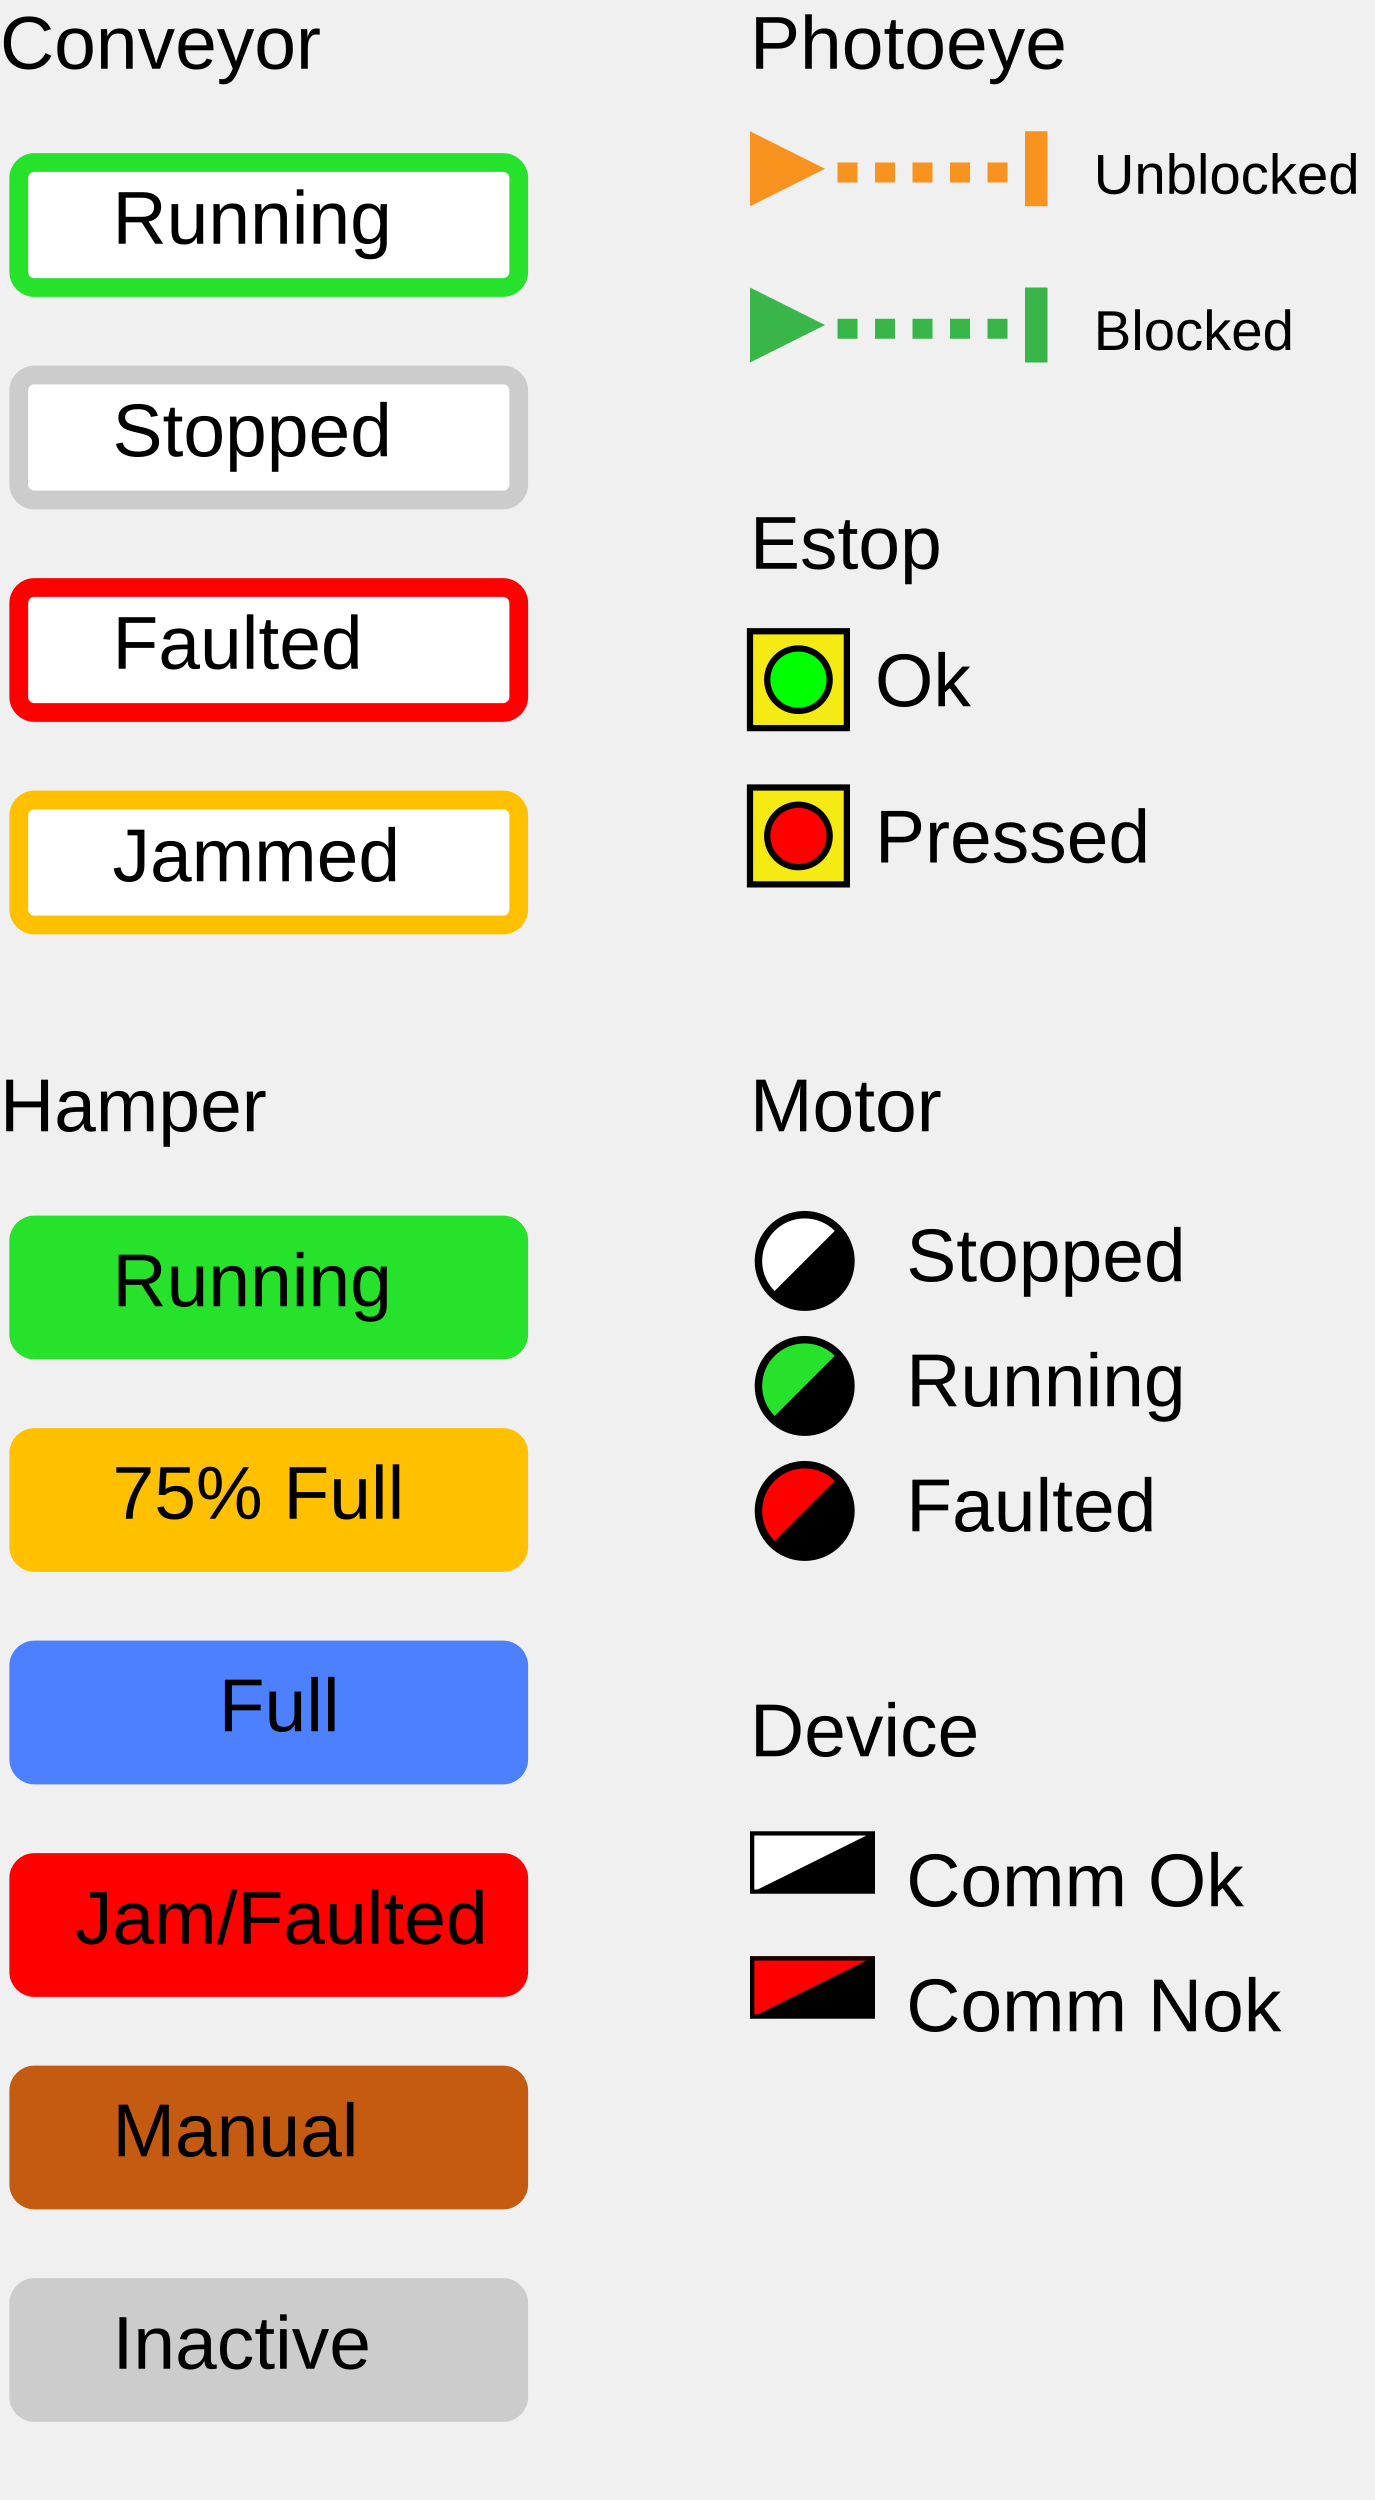
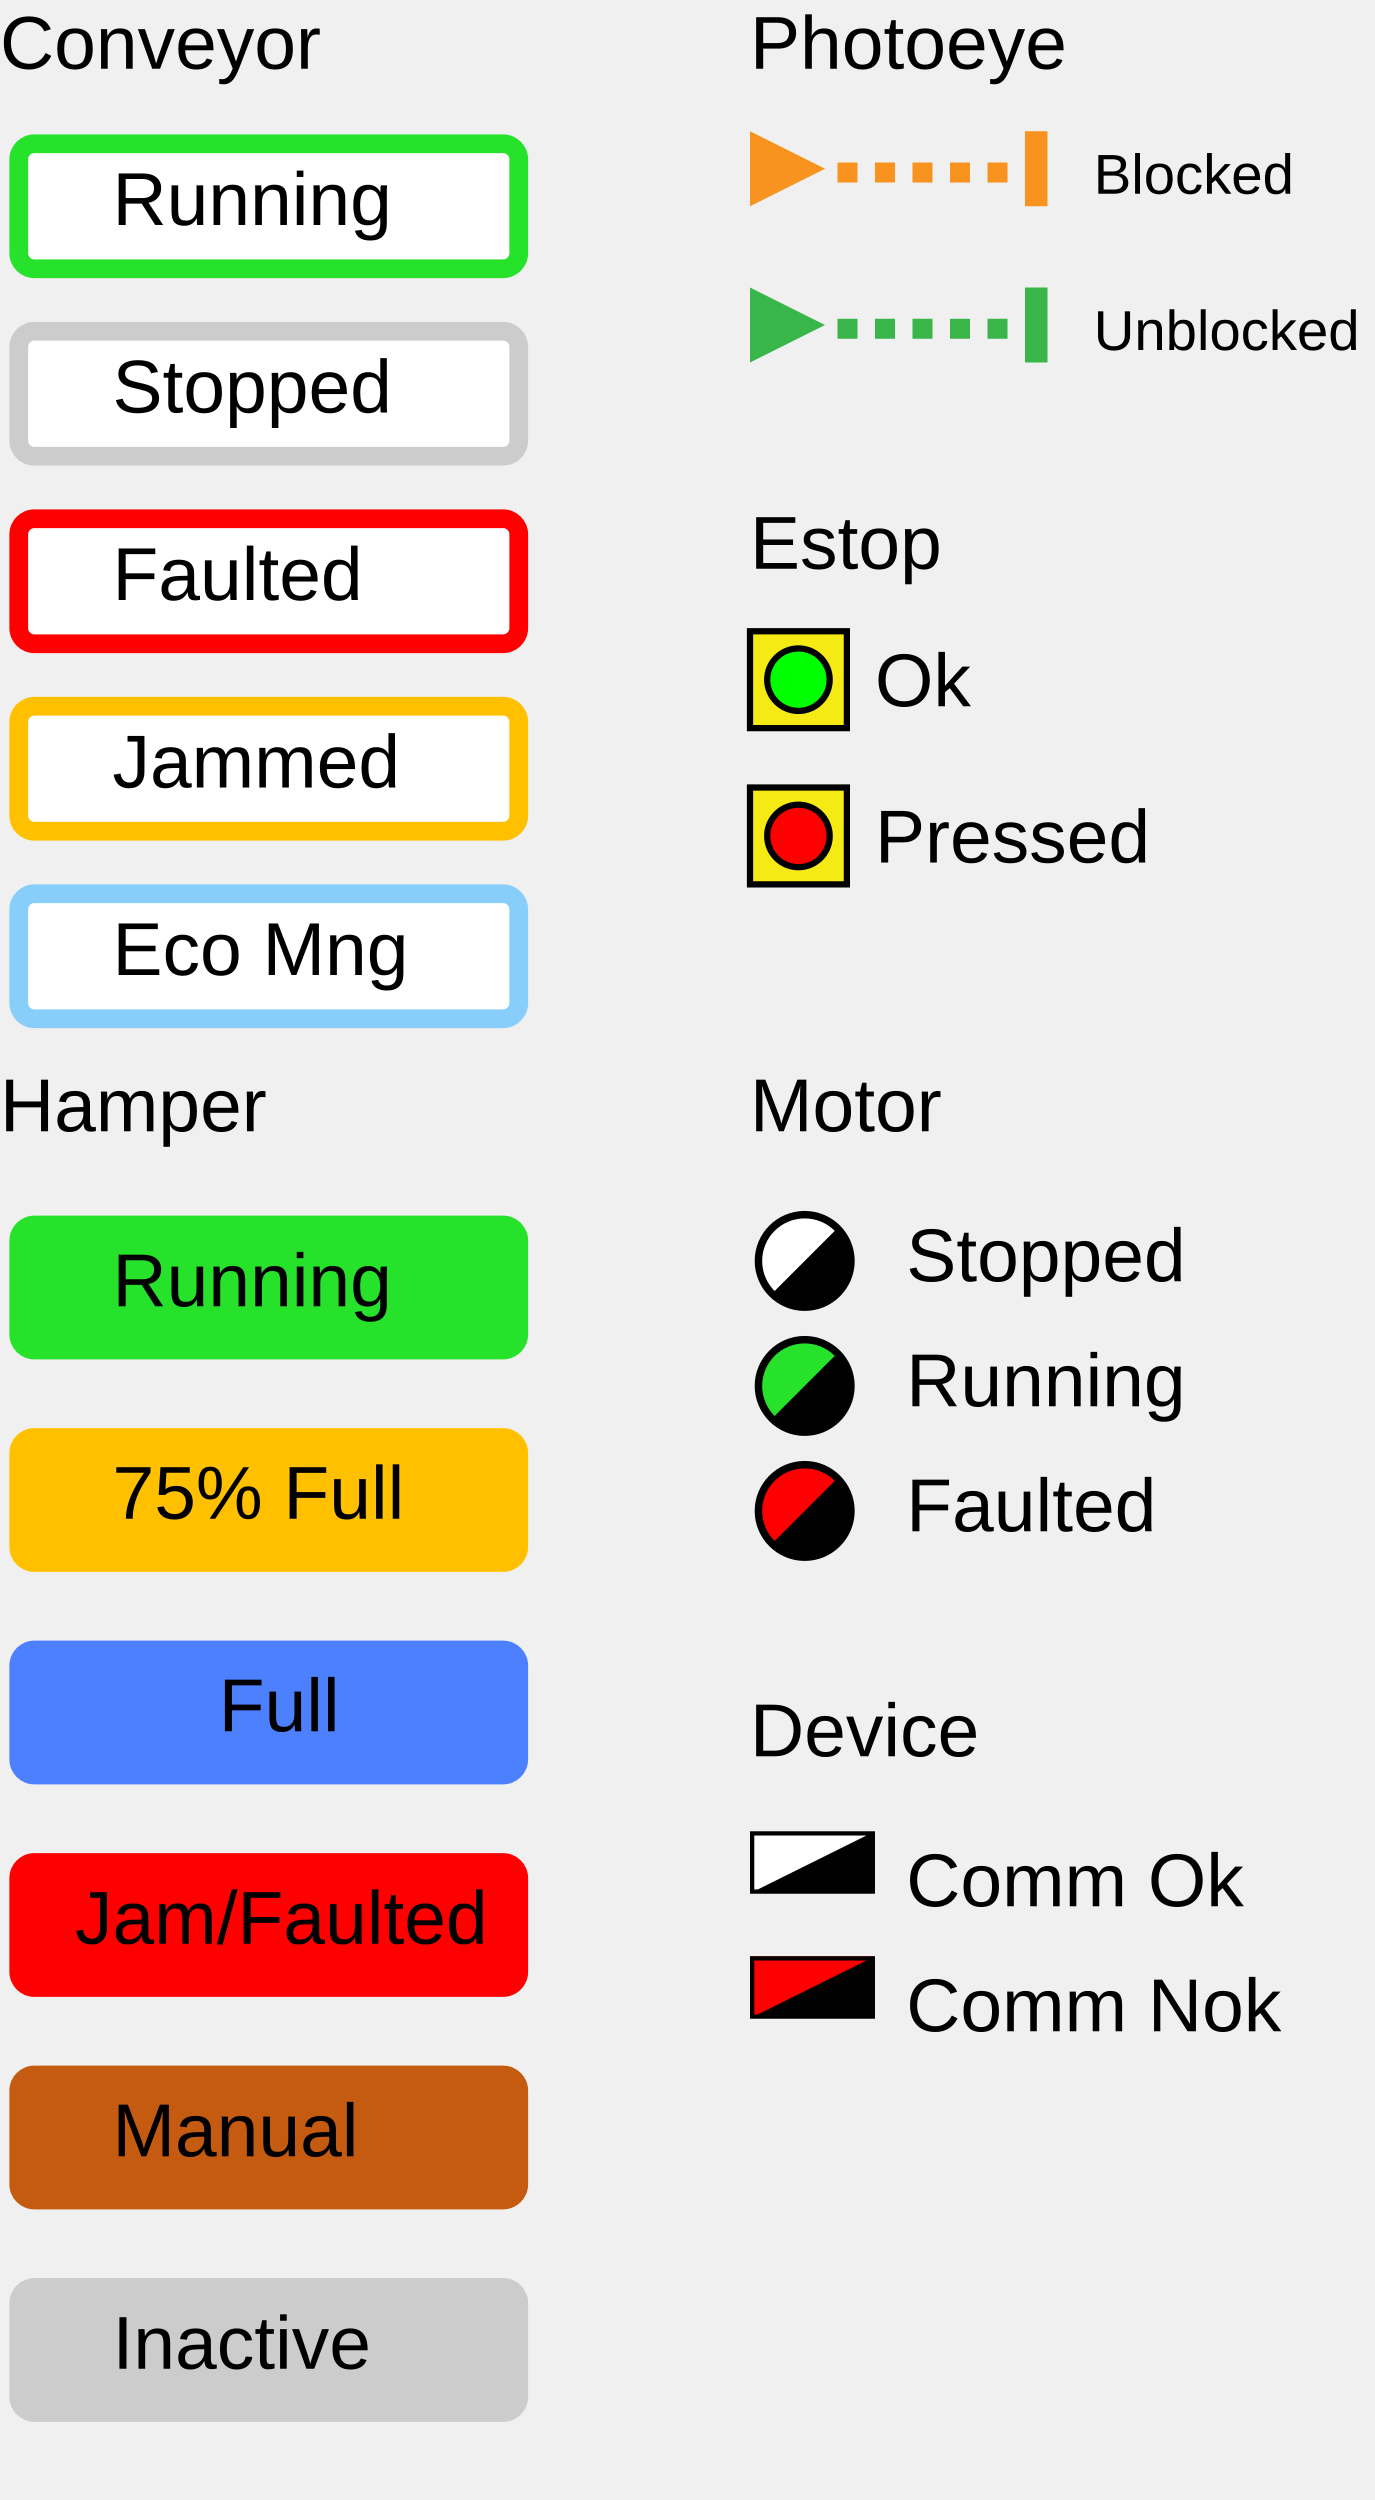
<svg xmlns="http://www.w3.org/2000/svg" id="Layer_1" data-name="Layer 1" viewBox="0 0 220 400">
  <defs>
    <style>
      .photoeye-off {
        fill: #f7931e;
      }
      .photoeye-on {
      fill: #39b54a;
      }
      .gv-text {
        font-family: ArialMT, Arial;
        font-size: 12px;
      }
    </style>
  </defs>
  <g transform="translate(0 0)">
    <text class="gv-text" transform="translate(0 11)">
      <tspan x="0" y="0">Conveyor</tspan>
    </text>
-     <g transform="translate(0 23)">
+     <g transform="translate(0 20)">
      <rect x="3" y="3" width="80" height="20" rx="2.5" ry="2.5" style="fill:#fff;stroke:#27e22b;stroke-width:3px;" />
      <text class="gv-text" transform="translate(18 16)">
        <tspan x="0" y="0">Running</tspan>
      </text>
    </g>
-     <g transform="translate(0 57)">
+     <g transform="translate(0 50)">
      <rect x="3" y="3" width="80" height="20" rx="2.5" ry="2.5" style="fill:#fff;stroke:#ccc;stroke-width:3px;" />
      <text class="gv-text" transform="translate(18 16)">
        <tspan x="0" y="0">Stopped</tspan>
      </text>
    </g>
-     <g transform="translate(0 91)">
+     <g transform="translate(0 80)">
      <rect x="3" y="3" width="80" height="20" rx="2.5" ry="2.5" style="fill:#fff;stroke:#ff0000;stroke-width:3px;" />
      <text class="gv-text" transform="translate(18 16)">
        <tspan x="0" y="0">Faulted</tspan>
      </text>
    </g>
-     <g transform="translate(0 125)">
+     <g transform="translate(0 110)">
      <rect x="3" y="3" width="80" height="20" rx="2.5" ry="2.5" style="fill:#fff;stroke:#ffc000;stroke-width:3px;" />
      <text class="gv-text" transform="translate(18 16)">
        <tspan x="0" y="0">Jammed</tspan>
+       </text>
+     </g>
+     <g transform="translate(0 140)">
+       <rect x="3" y="3" width="80" height="20" rx="2.5" ry="2.5" style="fill:#fff;stroke:#87cefa;stroke-width:3px;" />
+       <text class="gv-text" transform="translate(18 16)">
+         <tspan x="0" y="0">Eco Mng</tspan>
      </text>
    </g>
  </g>
  <g transform="translate(0 170)">
    <text class="gv-text" transform="translate(0 11)">
      <tspan x="0" y="0">Hamper</tspan>
    </text>
    <g transform="translate(0 23)">
      <rect x="3" y="3" width="80" height="20" rx="2.5" ry="2.5" style="fill:#27e22b;stroke:#27e22b;stroke-width:3px;" />
      <text class="gv-text" transform="translate(18 16)">
        <tspan x="0" y="0">Running</tspan>
      </text>
    </g>
    <g transform="translate(0 57)">
      <rect x="3" y="3" width="80" height="20" rx="2.5" ry="2.5" style="fill:#ffc000;stroke:#ffc000;stroke-width:3px;" />
      <text class="gv-text" transform="translate(18 16)">
        <tspan x="0" y="0">75% Full</tspan>
      </text>
    </g>
    <g transform="translate(0 91)">
      <rect x="3" y="3" width="80" height="20" rx="2.5" ry="2.5" style="fill:#4d80ff;stroke:#4d80ff;stroke-width:3px;" />
      <text class="gv-text" transform="translate(35 16)">
        <tspan x="0" y="0">Full</tspan>
      </text>
    </g>
    <g transform="translate(0 125)">
      <rect x="3" y="3" width="80" height="20" rx="2.5" ry="2.5" style="fill:#f00;stroke:#f00;stroke-width:3px;" />
      <text class="gv-text" transform="translate(12 16)">
        <tspan x="0" y="0">Jam/Faulted</tspan>
      </text>
    </g>
    <g transform="translate(0 159)">
      <rect x="3" y="3" width="80" height="20" rx="2.5" ry="2.5" style="fill:#c55a11;stroke:#c55a11;stroke-width:3px;" />
      <text class="gv-text" transform="translate(18 16)">
        <tspan x="0" y="0">Manual</tspan>
      </text>
    </g>
    <g transform="translate(0 193)">
      <rect x="3" y="3" width="80" height="20" rx="2.5" ry="2.5" style="fill:#ccc;stroke:#ccc;stroke-width:3px;" />
      <text class="gv-text" transform="translate(18 16)">
        <tspan x="0" y="0">Inactive</tspan>
      </text>
    </g>
  </g>
  <g transform="translate(120 0)">
    <text class="gv-text" transform="translate(0 11)">
      <tspan x="0" y="0">Photoeye</tspan>
    </text>
    <g transform="translate(0 21)">
      <polygon class="photoeye-off" points="12 6 0 0 0 12 12 6" />
      <rect class="photoeye-off" x="14" y="5" width="3.2" height="3.2" />
      <rect class="photoeye-off" x="20" y="5" width="3.2" height="3.2" />
      <rect class="photoeye-off" x="26" y="5" width="3.2" height="3.2" />
      <rect class="photoeye-off" x="32" y="5" width="3.2" height="3.2" />
      <rect class="photoeye-off" x="38" y="5" width="3.2" height="3.2" />
      <rect class="photoeye-off" x="44" y="0" width="3.6" height="12" />
-       <text class="gv-text" style="font-size:9px" x="55" y="10">Unblocked</text>
+       <text class="gv-text" style="font-size:9px" x="55" y="10">Blocked</text>
    </g>
    <g transform="translate(0 46)">
      <polygon class="photoeye-on" points="12 6 0 0 0 12 12 6" />
      <rect class="photoeye-on" x="14" y="5" width="3.2" height="3.2" />
      <rect class="photoeye-on" x="20" y="5" width="3.2" height="3.2" />
      <rect class="photoeye-on" x="26" y="5" width="3.2" height="3.2" />
      <rect class="photoeye-on" x="32" y="5" width="3.2" height="3.2" />
      <rect class="photoeye-on" x="38" y="5" width="3.2" height="3.2" />
      <rect class="photoeye-on" x="44" y="0" width="3.6" height="12" />
-       <text class="gv-text" style="font-size:9px" x="55" y="10">Blocked</text>
+       <text class="gv-text" style="font-size:9px" x="55" y="10">Unblocked</text>
    </g>
  </g>
  <g transform="translate(120 80)">
    <text class="gv-text" transform="translate(0 11)">
      <tspan x="0" y="0">Estop</tspan>
    </text>
    <g transform="translate(0 21)">
      <rect x="0" y="0" width="15.5" height="15.5" style="fill:#f5ea14;stroke:#000000;stroke-width:1px;" />
      <circle cx="7.75" cy="7.75" r="5" stroke="black" stroke-width="1" fill="#00ff00" />
      <text class="gv-text" transform="translate(20 12)">
        <tspan x="0" y="0">Ok</tspan>
      </text>
    </g>
    <g transform="translate(0 46)">
      <rect x="0" y="0" width="15.5" height="15.5" style="fill:#f5ea14;stroke:#000000;stroke-width:1px;" />
      <circle cx="7.75" cy="7.75" r="5" stroke="black" stroke-width="1" fill="#ff0000" />
      <text class="gv-text" transform="translate(20 12)">
        <tspan x="0" y="0">Pressed</tspan>
      </text>
    </g>
  </g>
  <g transform="translate(120 170)">
    <text class="gv-text" transform="translate(0 11)">
      <tspan x="0" y="0">Motor</tspan>
    </text>
    <g transform="translate(0 23)">
      <circle cx="8.75" cy="8.75" r="7.304" stroke="black" stroke-width="1" fill="#fff" />
      <path d="M8.75,.75c-4.411,0-8,3.589-8,8s3.589,8,8,8,8-3.589,8-8-3.589-8-8-8Zm-7.304,8c0-4.028,3.277-7.305,7.304-7.305,2.014,0,3.84,.82,5.162,2.142l-10.325,10.325c-1.323-1.322-2.142-3.148-2.142-5.162Z" />
      <text class="gv-text" transform="translate(25 12)">
        <tspan x="0" y="0">Stopped</tspan>
      </text>
    </g>
    <g transform="translate(0 43)">
      <circle cx="8.75" cy="8.75" r="7.304" stroke="black" stroke-width="1" fill="#27e22b" />
      <path d="M8.75,.75c-4.411,0-8,3.589-8,8s3.589,8,8,8,8-3.589,8-8-3.589-8-8-8Zm-7.304,8c0-4.028,3.277-7.305,7.304-7.305,2.014,0,3.84,.82,5.162,2.142l-10.325,10.325c-1.323-1.322-2.142-3.148-2.142-5.162Z" />
      <text class="gv-text" transform="translate(25 12)">
        <tspan x="0" y="0">Running</tspan>
      </text>
    </g>
    <g transform="translate(0 63)">
      <circle cx="8.75" cy="8.75" r="7.304" stroke="black" stroke-width="1" fill="red" />
      <path d="M8.75,.75c-4.411,0-8,3.589-8,8s3.589,8,8,8,8-3.589,8-8-3.589-8-8-8Zm-7.304,8c0-4.028,3.277-7.305,7.304-7.305,2.014,0,3.84,.82,5.162,2.142l-10.325,10.325c-1.323-1.322-2.142-3.148-2.142-5.162Z" />
      <text class="gv-text" transform="translate(25 12)">
        <tspan x="0" y="0">Faulted</tspan>
      </text>
    </g>
  </g>
  <g transform="translate(120 270)">
    <text class="gv-text" transform="translate(0 11)">
      <tspan x="0" y="0">Device</tspan>
    </text>
    <g transform="translate(0 23)">
      <rect x="0" y="0" width="19.914" height="9.863" style="fill:#fff" />
      <path d="M0,0v10h20v-10h-20Zm.686,9.318v-8.636h17.94l-17.393,8.636h-.547Z" />
      <text class="gv-text" transform="translate(25 12)">
        <tspan x="0" y="0">Comm Ok</tspan>
      </text>
    </g>
    <g transform="translate(0 43)">
      <rect x="0" y="0" width="19.914" height="9.863" style="fill:#f00" />
      <path d="M0,0v10h20v-10h-20Zm.686,9.318v-8.636h17.94l-17.393,8.636h-.547Z" />
      <text class="gv-text" transform="translate(25 12)">
        <tspan x="0" y="0">Comm Nok</tspan>
      </text>
    </g>
  </g>
</svg>
